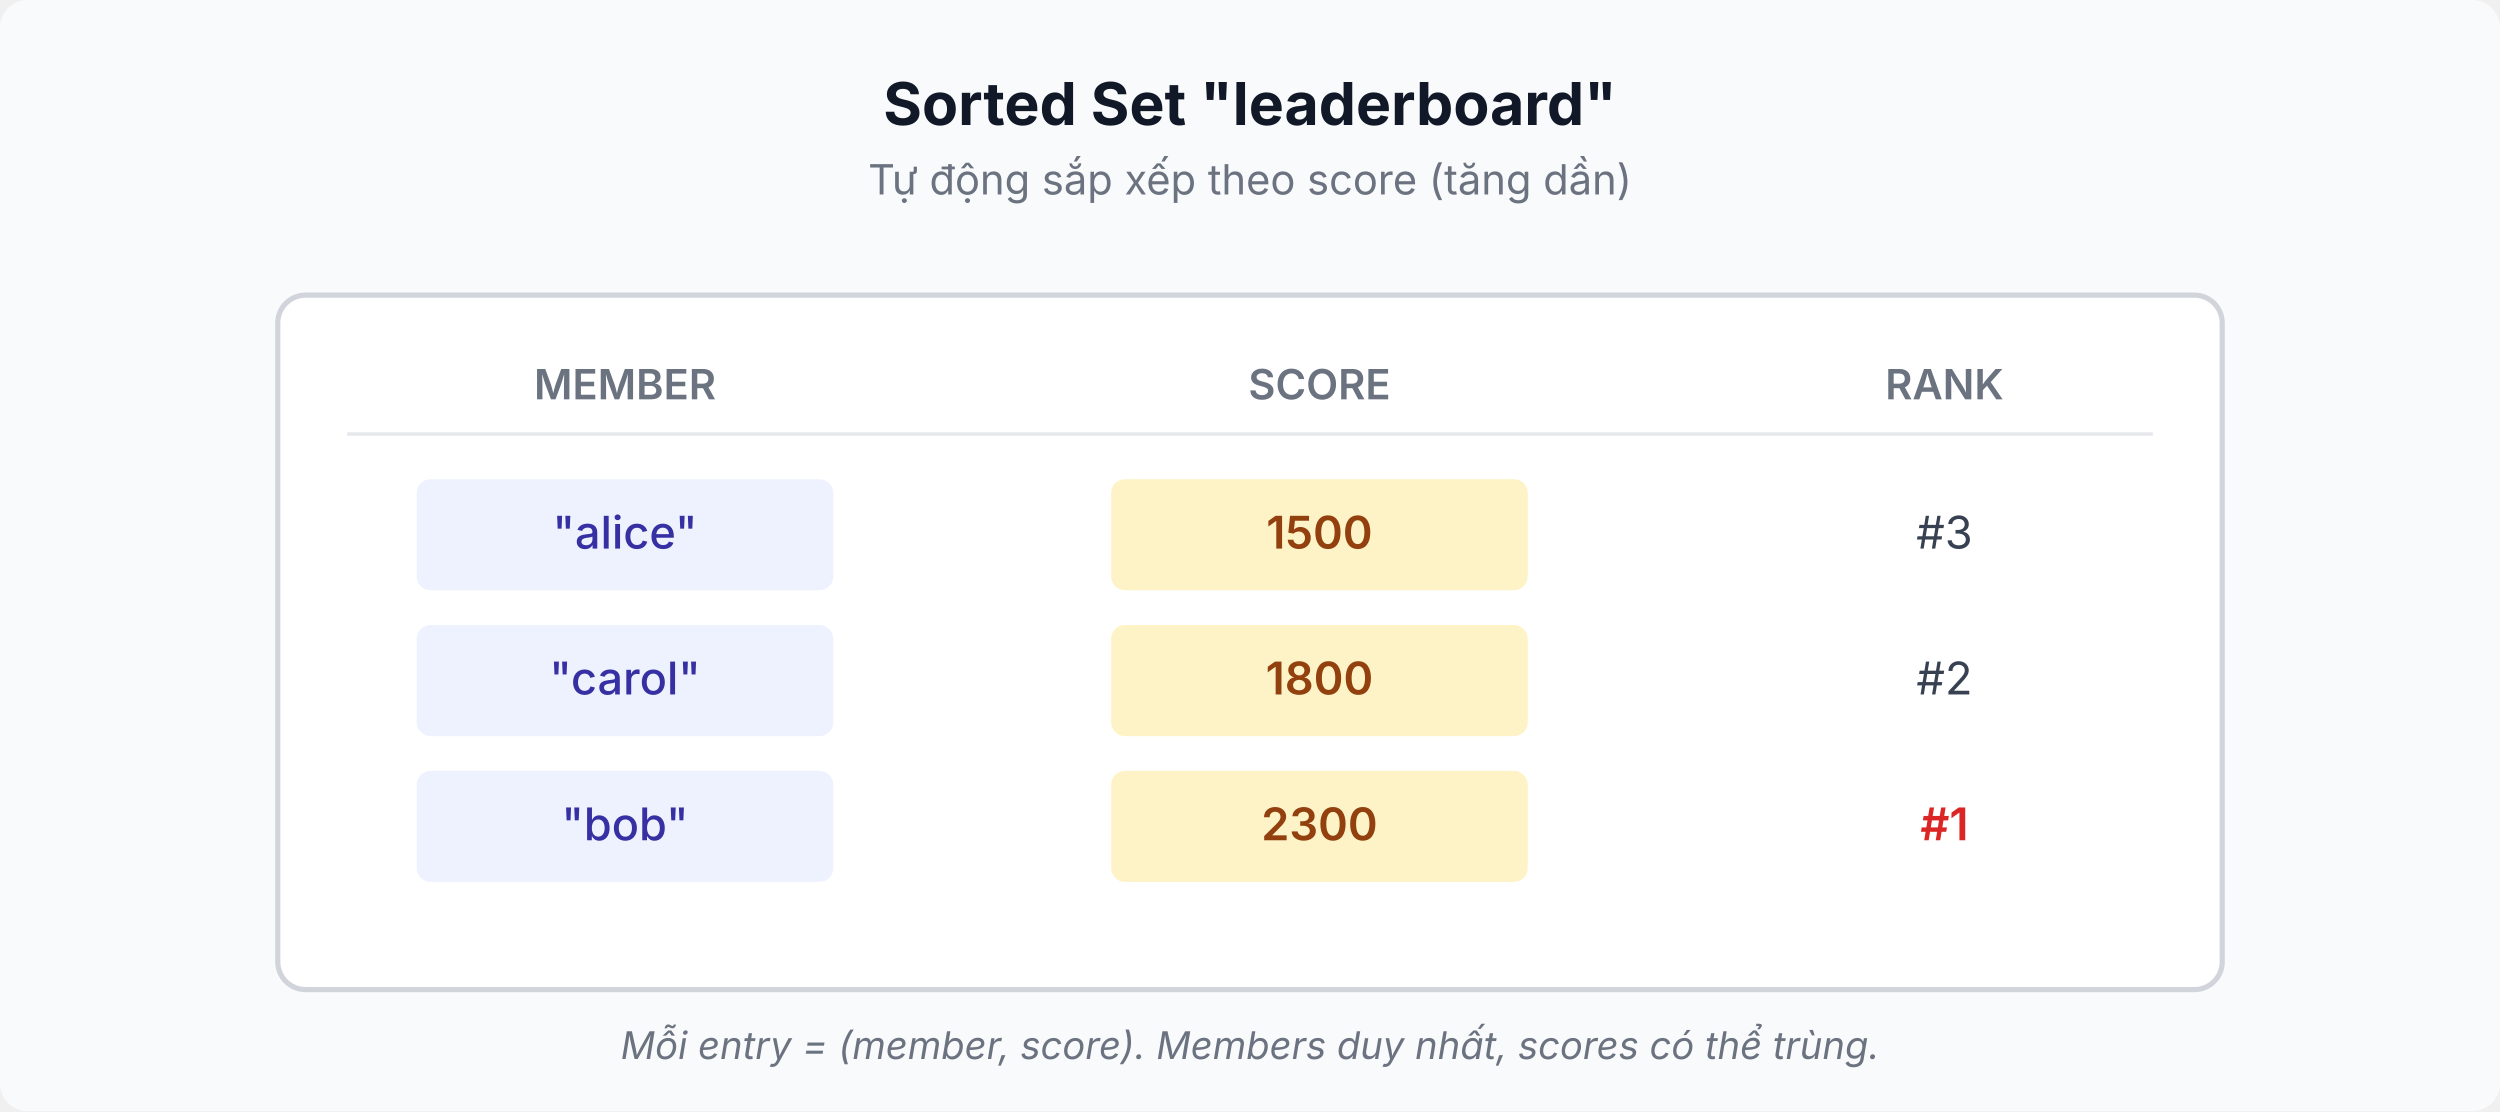
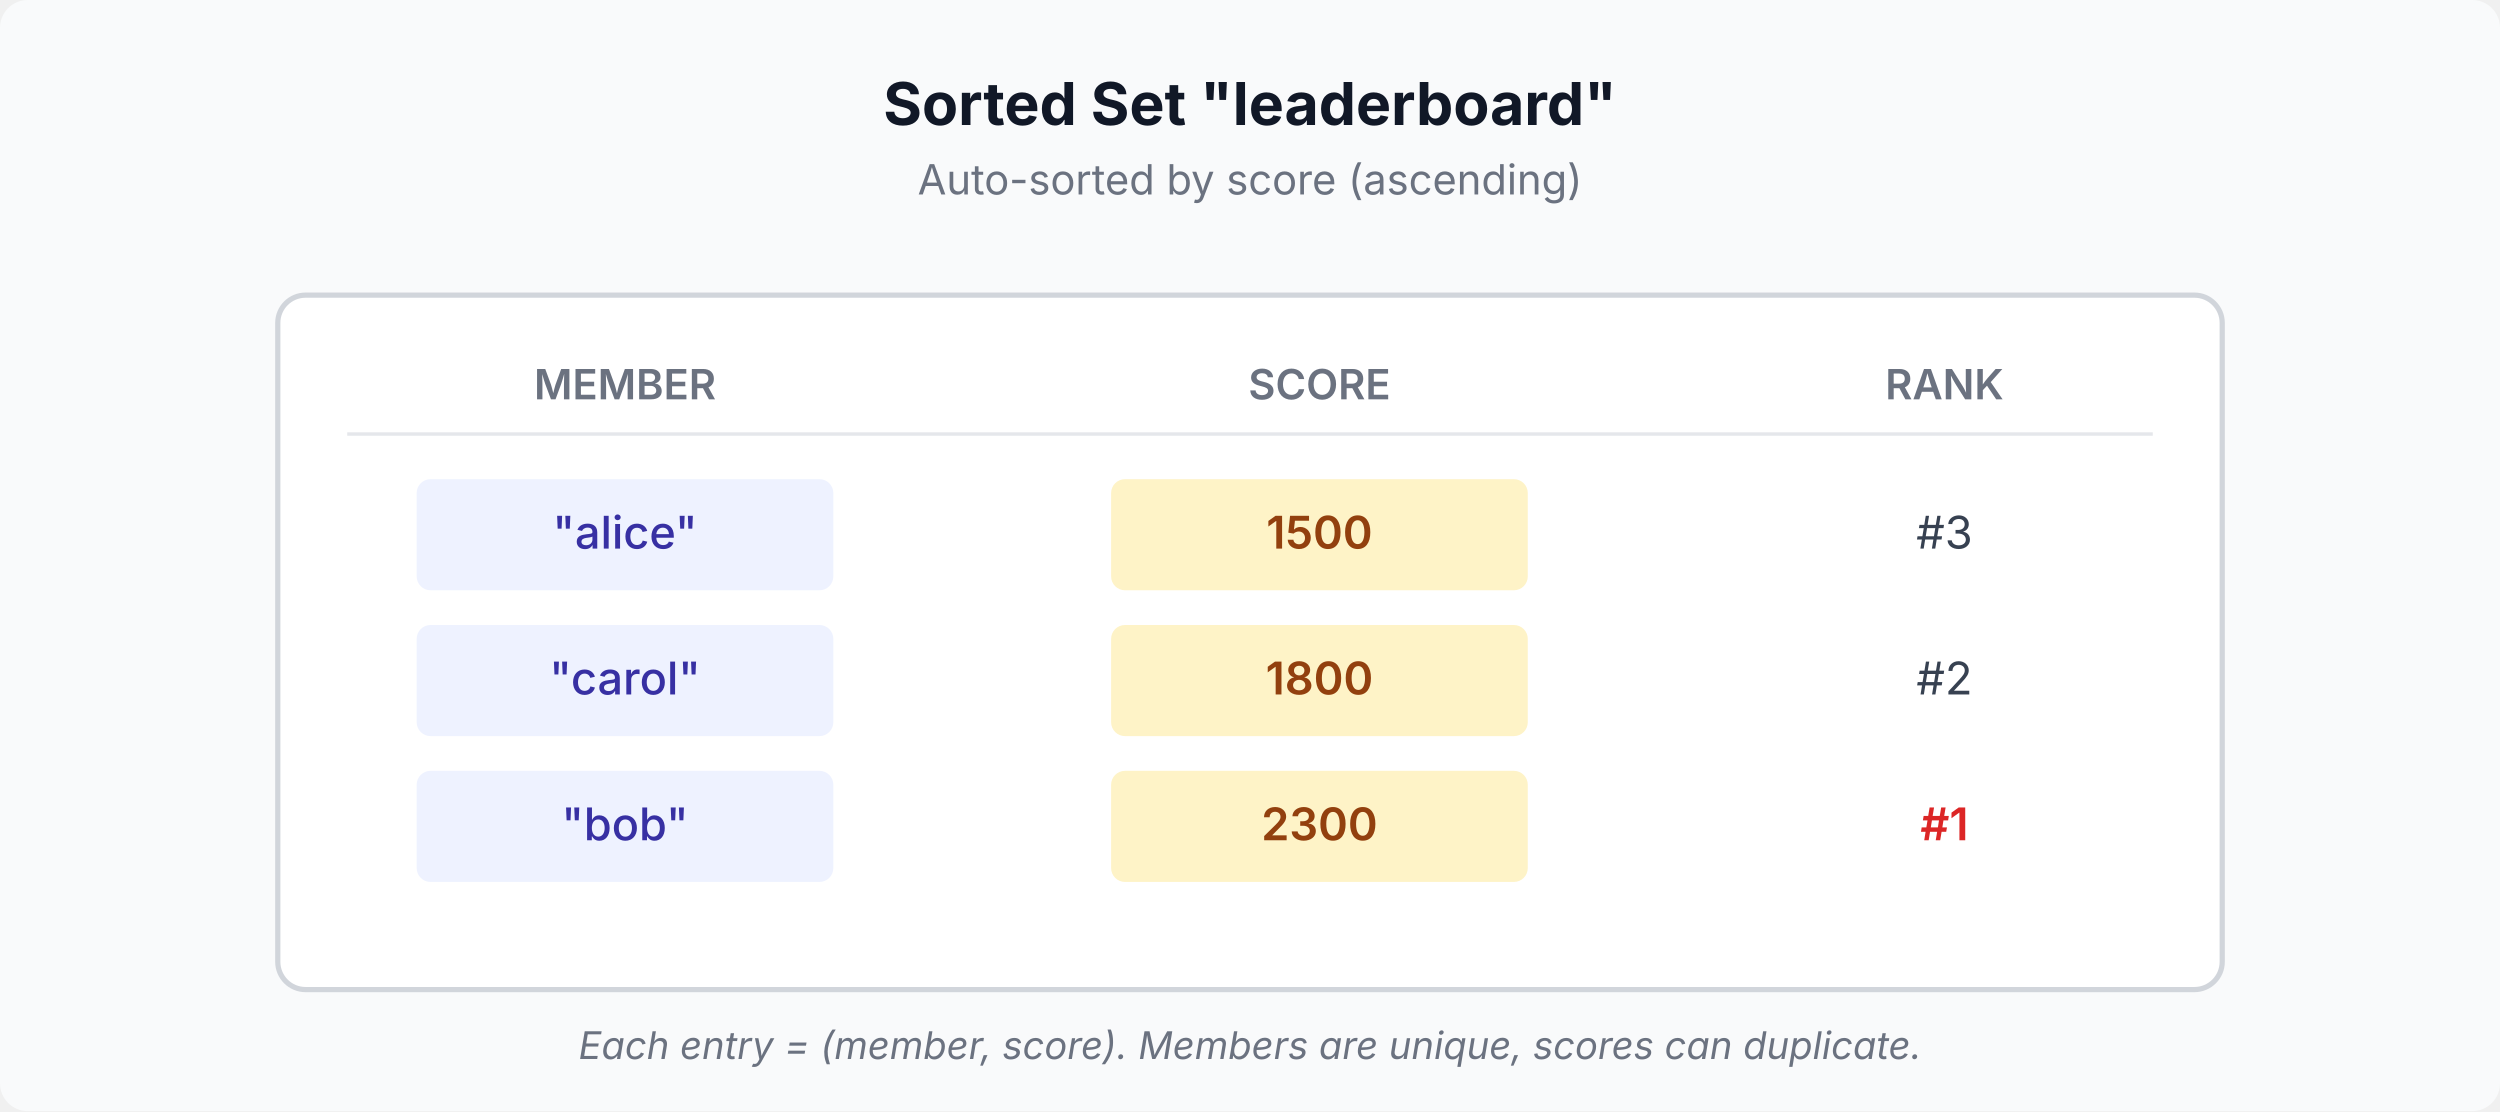
<svg xmlns="http://www.w3.org/2000/svg" viewBox="0 0 720 320" font-family="system-ui, -apple-system, sans-serif">
  <defs>
    <marker id="arrow1" markerWidth="10" markerHeight="7" refX="10" refY="3.5" orient="auto">
      <polygon points="0 0, 10 3.5, 0 7" fill="#6366f1" />
    </marker>
  </defs>
  <rect width="720" height="320" fill="#f9fafb" rx="8" />
  <text x="360" y="36" text-anchor="middle" font-size="17" font-weight="bold" fill="#111827">Sorted Set "leaderboard"</text>
-   <text x="360" y="56" text-anchor="middle" font-size="12" fill="#6b7280">Tự động sắp xếp theo score (tăng dần)</text>
+   <text x="360" y="56" text-anchor="middle" font-size="12" fill="#6b7280">Auto-sorted by score (ascending)</text>
  <rect x="80" y="85" width="560" height="200" fill="#ffffff" rx="8" stroke="#d1d5db" stroke-width="1.5" />
  <text x="180" y="115" text-anchor="middle" font-size="12" font-weight="600" fill="#6b7280">MEMBER</text>
  <text x="380" y="115" text-anchor="middle" font-size="12" font-weight="600" fill="#6b7280">SCORE</text>
  <text x="560" y="115" text-anchor="middle" font-size="12" font-weight="600" fill="#6b7280">RANK</text>
  <line x1="100" y1="125" x2="620" y2="125" stroke="#e5e7eb" stroke-width="1" />
  <rect x="120" y="138" width="120" height="32" fill="#eef2ff" rx="4" />
  <text x="180" y="158" text-anchor="middle" font-size="13" fill="#3730a3" font-weight="500">"alice"</text>
  <rect x="320" y="138" width="120" height="32" fill="#fef3c7" rx="4" />
  <text x="380" y="158" text-anchor="middle" font-size="13" fill="#92400e" font-weight="600">1500</text>
  <text x="560" y="158" text-anchor="middle" font-size="13" fill="#374151">#3</text>
  <rect x="120" y="180" width="120" height="32" fill="#eef2ff" rx="4" />
  <text x="180" y="200" text-anchor="middle" font-size="13" fill="#3730a3" font-weight="500">"carol"</text>
  <rect x="320" y="180" width="120" height="32" fill="#fef3c7" rx="4" />
  <text x="380" y="200" text-anchor="middle" font-size="13" fill="#92400e" font-weight="600">1800</text>
  <text x="560" y="200" text-anchor="middle" font-size="13" fill="#374151">#2</text>
  <rect x="120" y="222" width="120" height="32" fill="#eef2ff" rx="4" />
  <text x="180" y="242" text-anchor="middle" font-size="13" fill="#3730a3" font-weight="500">"bob"</text>
  <rect x="320" y="222" width="120" height="32" fill="#fef3c7" rx="4" />
  <text x="380" y="242" text-anchor="middle" font-size="13" fill="#92400e" font-weight="600">2300</text>
  <text x="560" y="242" text-anchor="middle" font-size="13" fill="#dc2626" font-weight="600">#1</text>
-   <text x="360" y="305" text-anchor="middle" font-size="11" fill="#6b7280" font-style="italic">Mỗi entry = (member, score). Members duy nhất, scores có thể trùng.</text>
+   <text x="360" y="305" text-anchor="middle" font-size="11" fill="#6b7280" font-style="italic">Each entry = (member, score). Members are unique, scores can duplicate.</text>
</svg>
